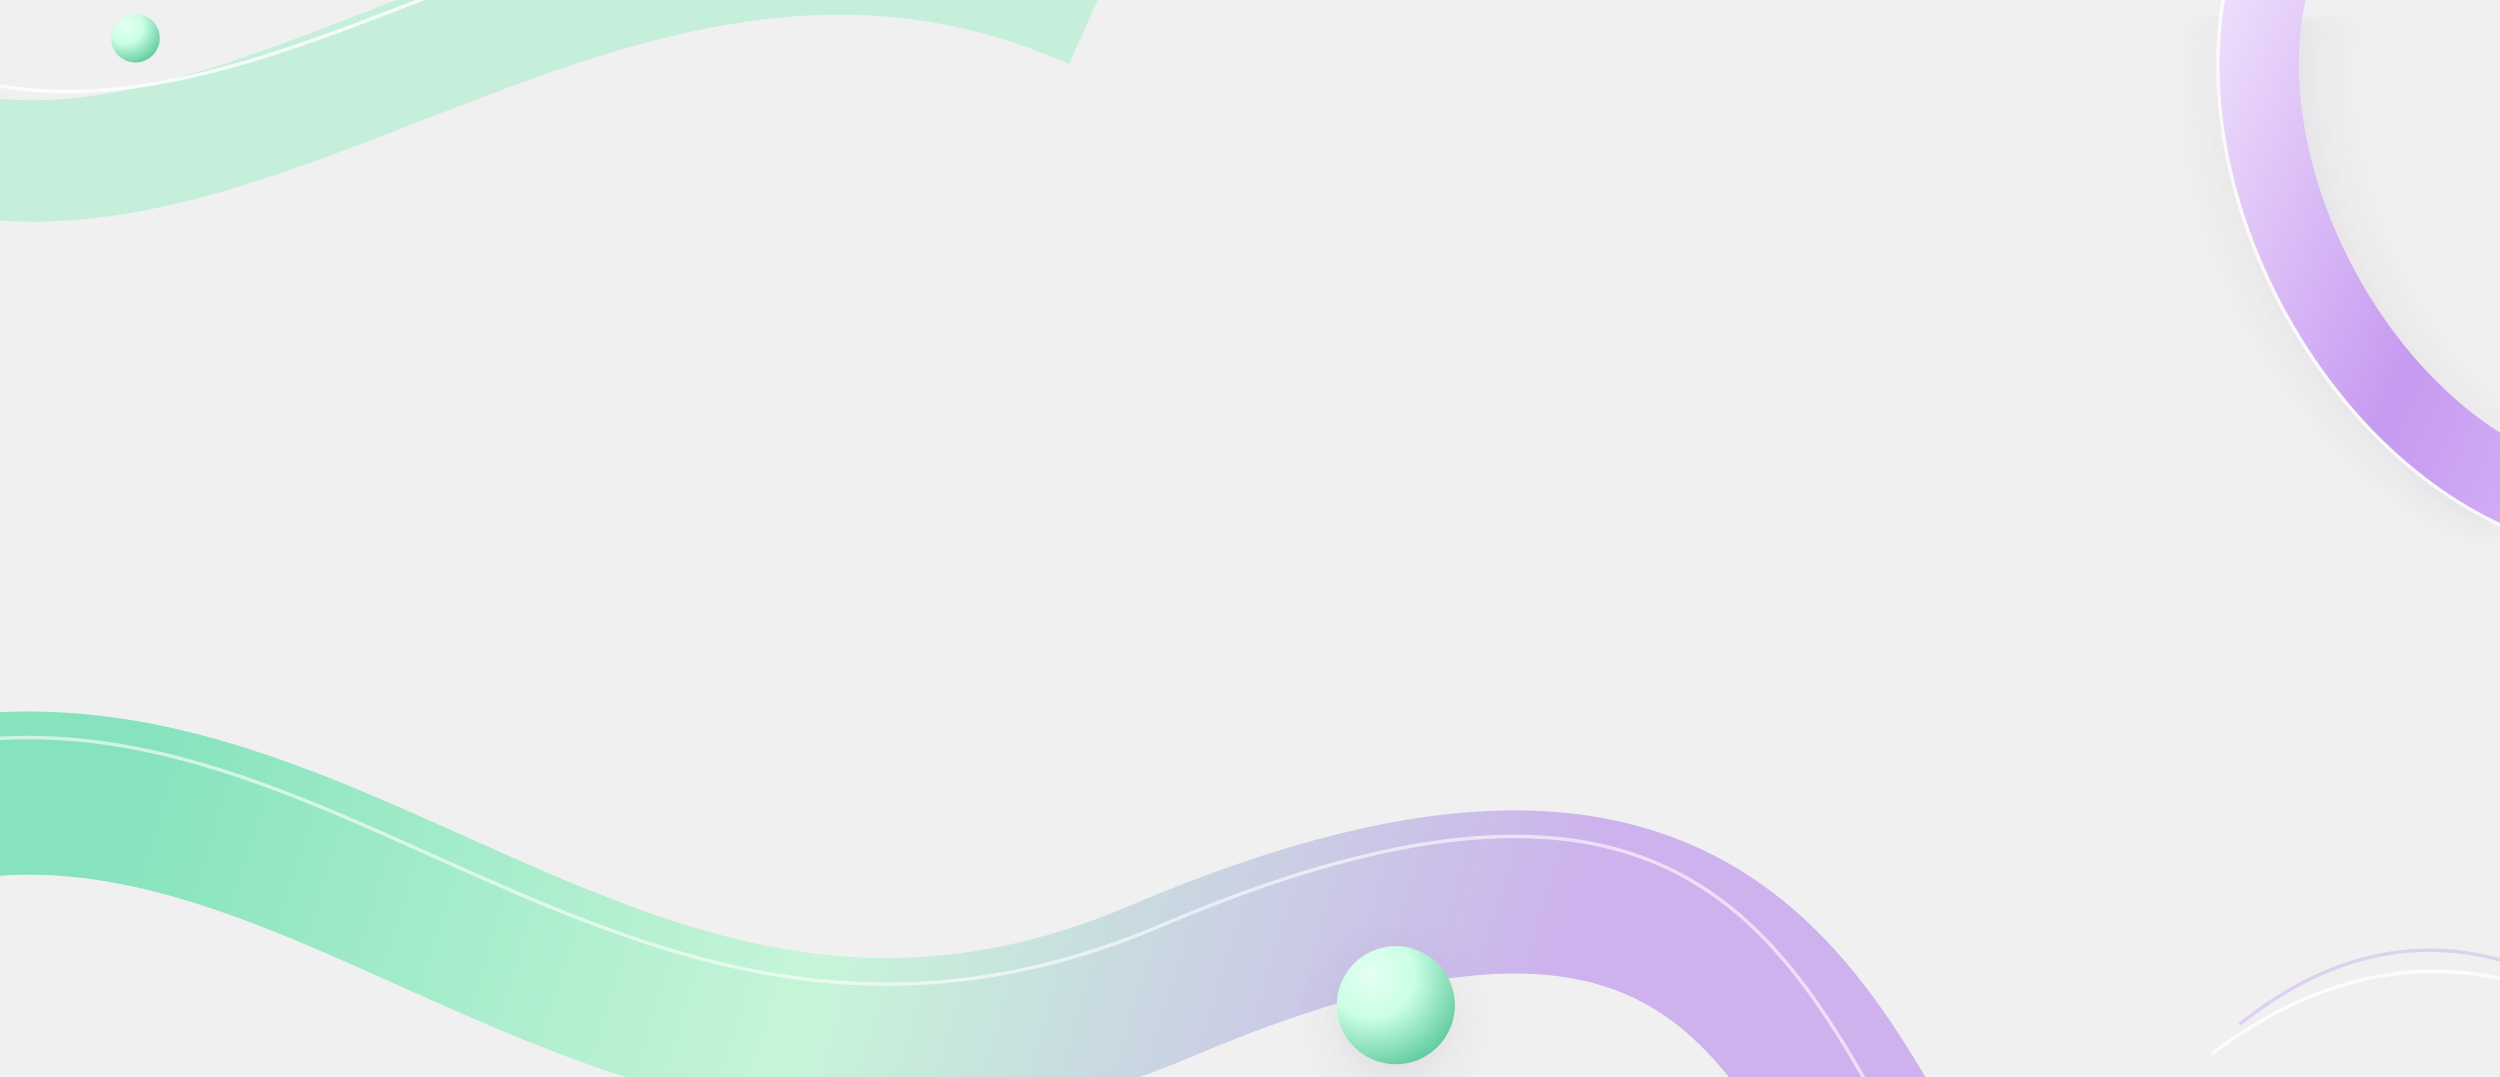
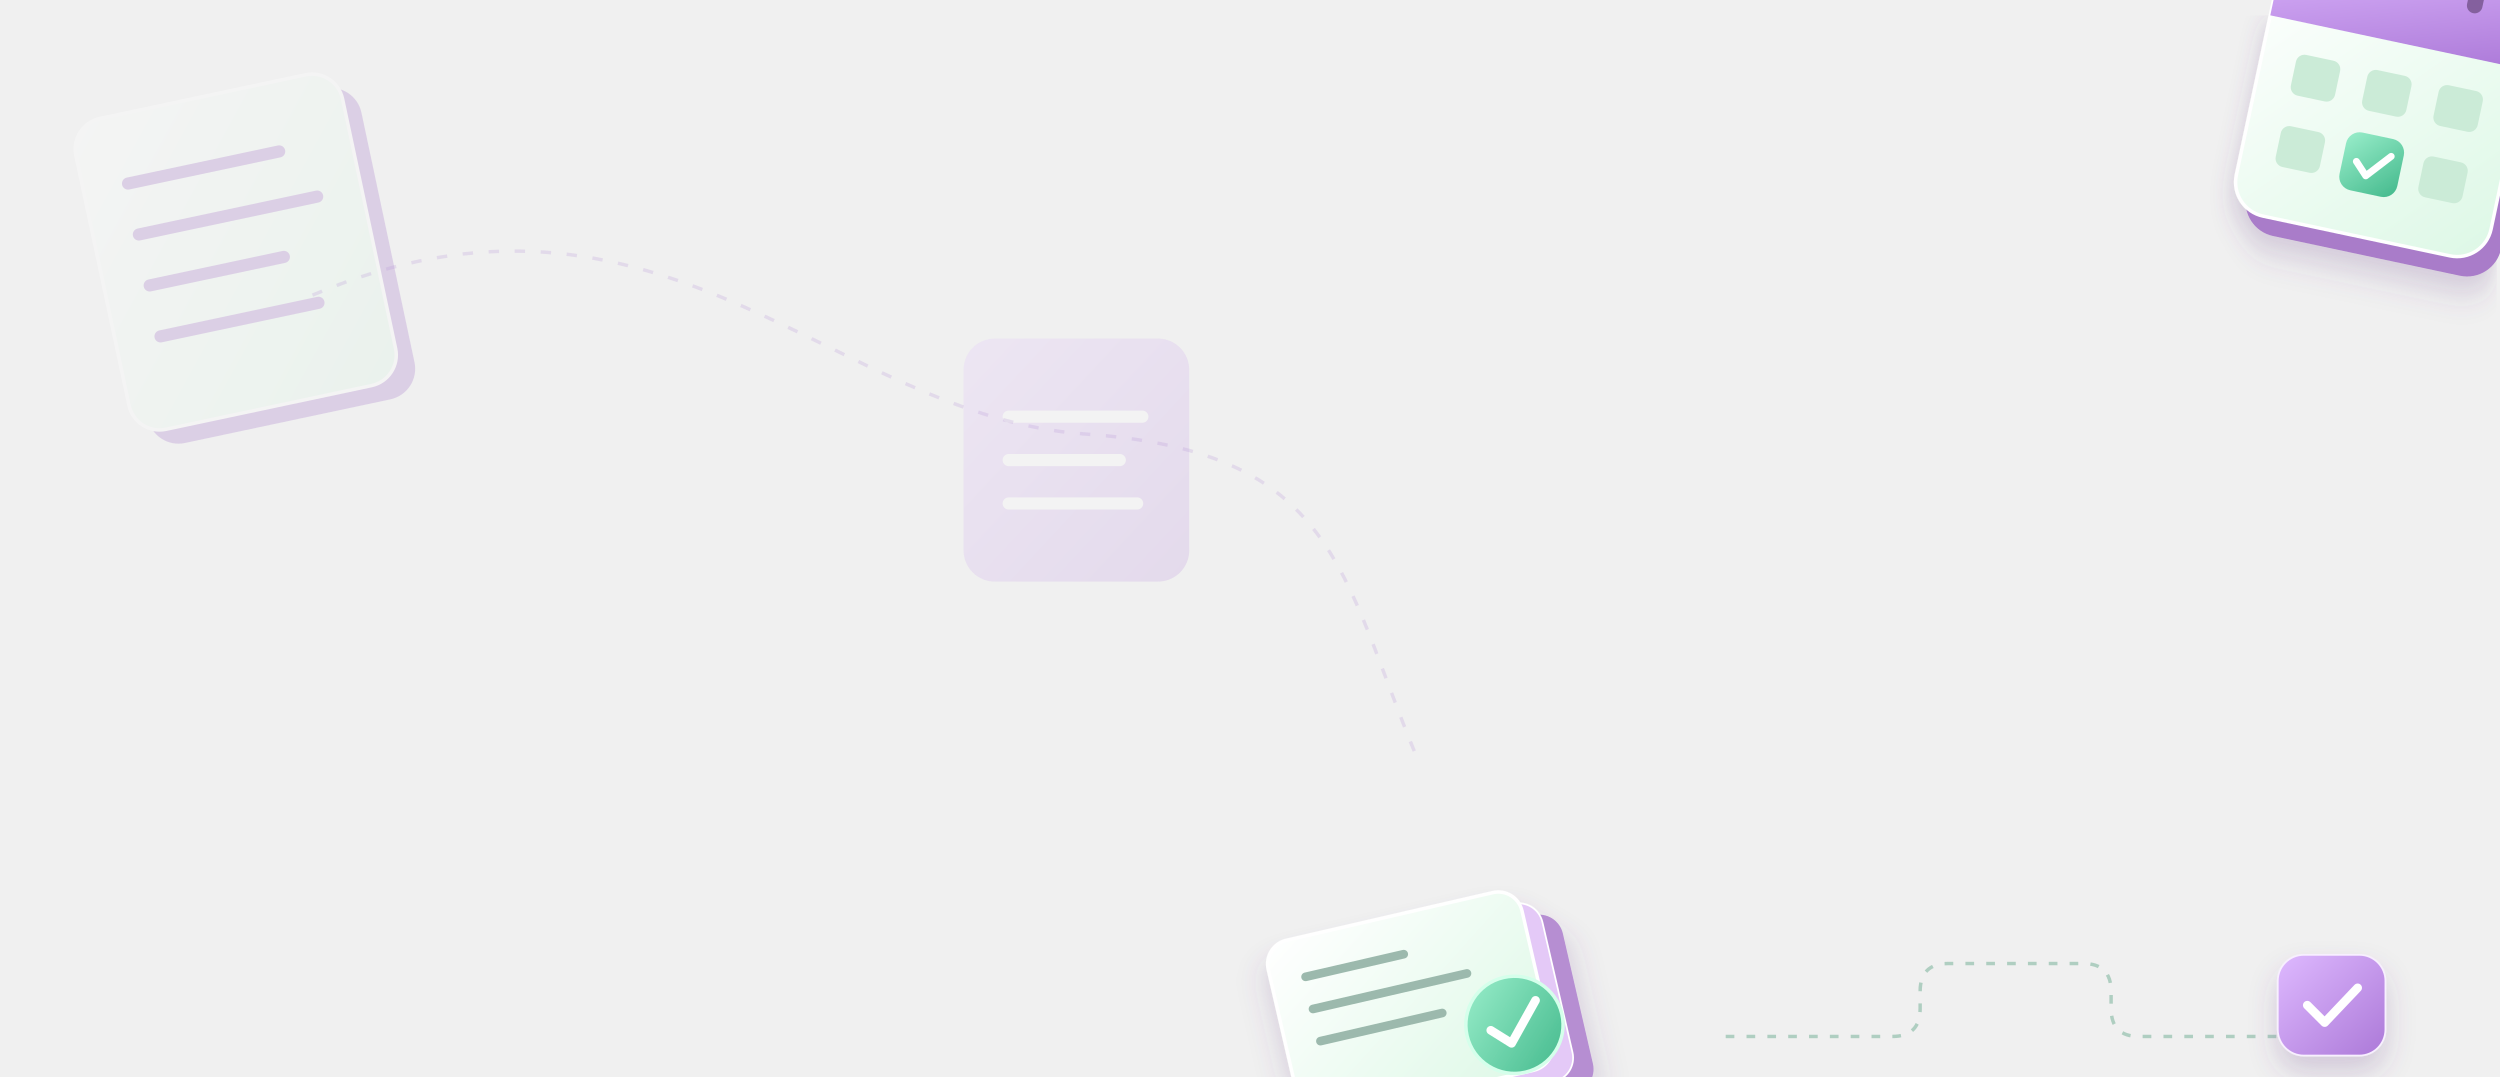
<svg xmlns="http://www.w3.org/2000/svg" width="1440" height="620" viewBox="0 0 1440 620" fill="none">
  <defs>
-     <linearGradient id="ribbon" x1="70" y1="480" x2="850" y2="720" gradientUnits="userSpaceOnUse">
-       <stop stop-color="#58DDA7" />
-       <stop offset=".5" stop-color="#B4F7CD" />
-       <stop offset="1" stop-color="#BD97EB" />
+     <linearGradient id="paper" x1="0" y1="0" x2="1" y2="1">
+       <stop stop-color="#FFFFFF" />
+       <stop offset="1" stop-color="#DDF8E6" />
    </linearGradient>
-     <linearGradient id="ring" x1="1180" y1="0" x2="1500" y2="400" gradientUnits="userSpaceOnUse">
-       <stop stop-color="#F9F0FF" />
-       <stop offset=".45" stop-color="#C69AF0" />
-       <stop offset="1" stop-color="#E8D5FF" />
+     <linearGradient id="purple" x1="0" y1="0" x2="1" y2="1">
+       <stop stop-color="#DEB9FF" />
+       <stop offset="1" stop-color="#AC79D8" />
    </linearGradient>
-     <radialGradient id="pearl" cx=".3" cy=".25" r=".8">
-       <stop stop-color="#E6FFF3" />
-       <stop offset=".45" stop-color="#CAFFE4" />
-       <stop offset="1" stop-color="#65CDA2" />
-     </radialGradient>
-     <filter id="shadow" x="-50%" y="-50%" width="200%" height="200%">
-       <feDropShadow dx="0" dy="10" stdDeviation="12" flood-color="#655483" flood-opacity=".12" />
+     <linearGradient id="mint" x1="0" y1="0" x2="1" y2="1">
+       <stop stop-color="#9AEECB" />
+       <stop offset="1" stop-color="#43B98C" />
+     </linearGradient>
+     <filter id="depth" x="-40%" y="-40%" width="180%" height="190%">
+       <feDropShadow dx="0" dy="9" stdDeviation="8" flood-color="#6C4688" flood-opacity=".22" />
    </filter>
  </defs>
-   <path d="M-130 495C160 342 333 708 669 565S1040 610 1125 742" stroke="url(#ribbon)" stroke-width="94" stroke-linecap="round" opacity=".7" />
-   <path d="M-130 463C160 310 333 676 669 533S1040 578 1125 710" stroke="white" stroke-opacity=".6" stroke-width="2" />
-   <path d="M-80 70C130 174 350 -120 630 5" stroke="#9AEEC6" stroke-width="70" opacity=".5" />
-   <path d="M-60 30C150 134 370 -160 650 -35" stroke="white" stroke-opacity=".8" stroke-width="2" />
-   <ellipse cx="1458" cy="100" rx="139" ry="208" transform="rotate(-28 1458 100)" stroke="url(#ring)" stroke-width="46" filter="url(#shadow)" />
-   <ellipse cx="1458" cy="100" rx="163" ry="232" transform="rotate(-28 1458 100)" stroke="white" stroke-opacity=".75" stroke-width="2" />
-   <circle cx="804" cy="579" r="34" fill="url(#pearl)" filter="url(#shadow)" />
-   <circle cx="78" cy="22" r="14" fill="url(#pearl)" />
-   <path d="M1290 590Q1370 526 1456 558" stroke="#C3A3ED" stroke-opacity=".4" stroke-width="2" />
-   <path d="M1274 607Q1370 535 1468 572" stroke="white" stroke-opacity=".8" stroke-width="2" />
+   <g transform="translate(1300 -22) rotate(12 76 75)" filter="url(#depth)">
+     <rect x="8" y="10" width="150" height="160" rx="20" fill="#A97CC9" />
+     <rect width="150" height="160" rx="20" fill="url(#paper)" stroke="white" stroke-width="2" />
+     <path d="M20 0H130Q150 0 150 20V46H0V20Q0 0 20 0Z" fill="url(#purple)" />
+     <path d="M36 -5V16M114 -5V16" stroke="#84609E" stroke-width="9" stroke-linecap="round" />
+     <g fill="#CBEBD7">
+       <rect x="20" y="64" width="26" height="24" rx="5" />
+       <rect x="62" y="64" width="26" height="24" rx="5" />
+       <rect x="104" y="64" width="26" height="24" rx="5" />
+       <rect x="20" y="106" width="26" height="24" rx="5" />
+       <rect x="104" y="106" width="26" height="24" rx="5" />
+     </g>
+     <rect x="58" y="101" width="34" height="34" rx="8" fill="url(#mint)" />
+     <path d="M66 118L73 125L85 111" stroke="white" stroke-width="4" stroke-linecap="round" stroke-linejoin="round" />
+   </g>
+   <g transform="translate(743 540) rotate(-13 92 62)" filter="url(#depth)">
+     <rect x="20" y="0" width="150" height="105" rx="14" fill="#B68ED2" />
+     <rect x="10" y="-9" width="150" height="105" rx="14" fill="#E4C9F7" stroke="white" />
+     <rect y="-18" width="150" height="105" rx="14" fill="url(#paper)" stroke="white" stroke-width="2" />
+     <path d="M20 5H78M20 24H111M20 43H92" stroke="#9CB9AD" stroke-width="5" stroke-linecap="round" />
+     <circle cx="131" cy="59" r="28" fill="url(#mint)" stroke="#D5FFEB" stroke-width="2" />
+     <path d="M117 59L127 69L146 48" stroke="white" stroke-width="5" stroke-linecap="round" stroke-linejoin="round" />
+   </g>
+   <path d="M994 597H1090Q1106 597 1106 581V571Q1106 555 1122 555H1200Q1216 555 1216 571V581Q1216 597 1232 597H1346" stroke="#8CBCA7" stroke-width="2" stroke-dasharray="5 7" opacity=".65" />
+   <g transform="translate(1312 550)" filter="url(#depth)">
+     <rect width="62" height="58" rx="15" fill="url(#purple)" stroke="#F8EFFF" />
+     <path d="M17 29L27 39L46 19" stroke="white" stroke-width="5" stroke-linecap="round" stroke-linejoin="round" />
+   </g>
+   <g transform="translate(40 72) rotate(-12)" opacity=".3">
+     <rect x="9" y="10" width="157" height="183" rx="18" fill="#AC83CD" />
+     <rect width="157" height="183" rx="18" fill="url(#paper)" stroke="white" stroke-width="2" />
+     <path d="M26 40H115M26 70H131M26 100H105M26 130H119" stroke="#AC83CD" stroke-width="7" stroke-linecap="round" />
+   </g>
+   <g transform="translate(555 195)" opacity=".19">
+     <rect width="130" height="140" rx="18" fill="url(#purple)" />
+     <path d="M26 45H103M26 70H90M26 95H100" stroke="white" stroke-width="7" stroke-linecap="round" />
+   </g>
+   <path d="M180 170C380 85 480 240 625 250S772 330 816 436" stroke="#B999D7" stroke-width="2" stroke-dasharray="6 9" opacity=".25" />
</svg>
